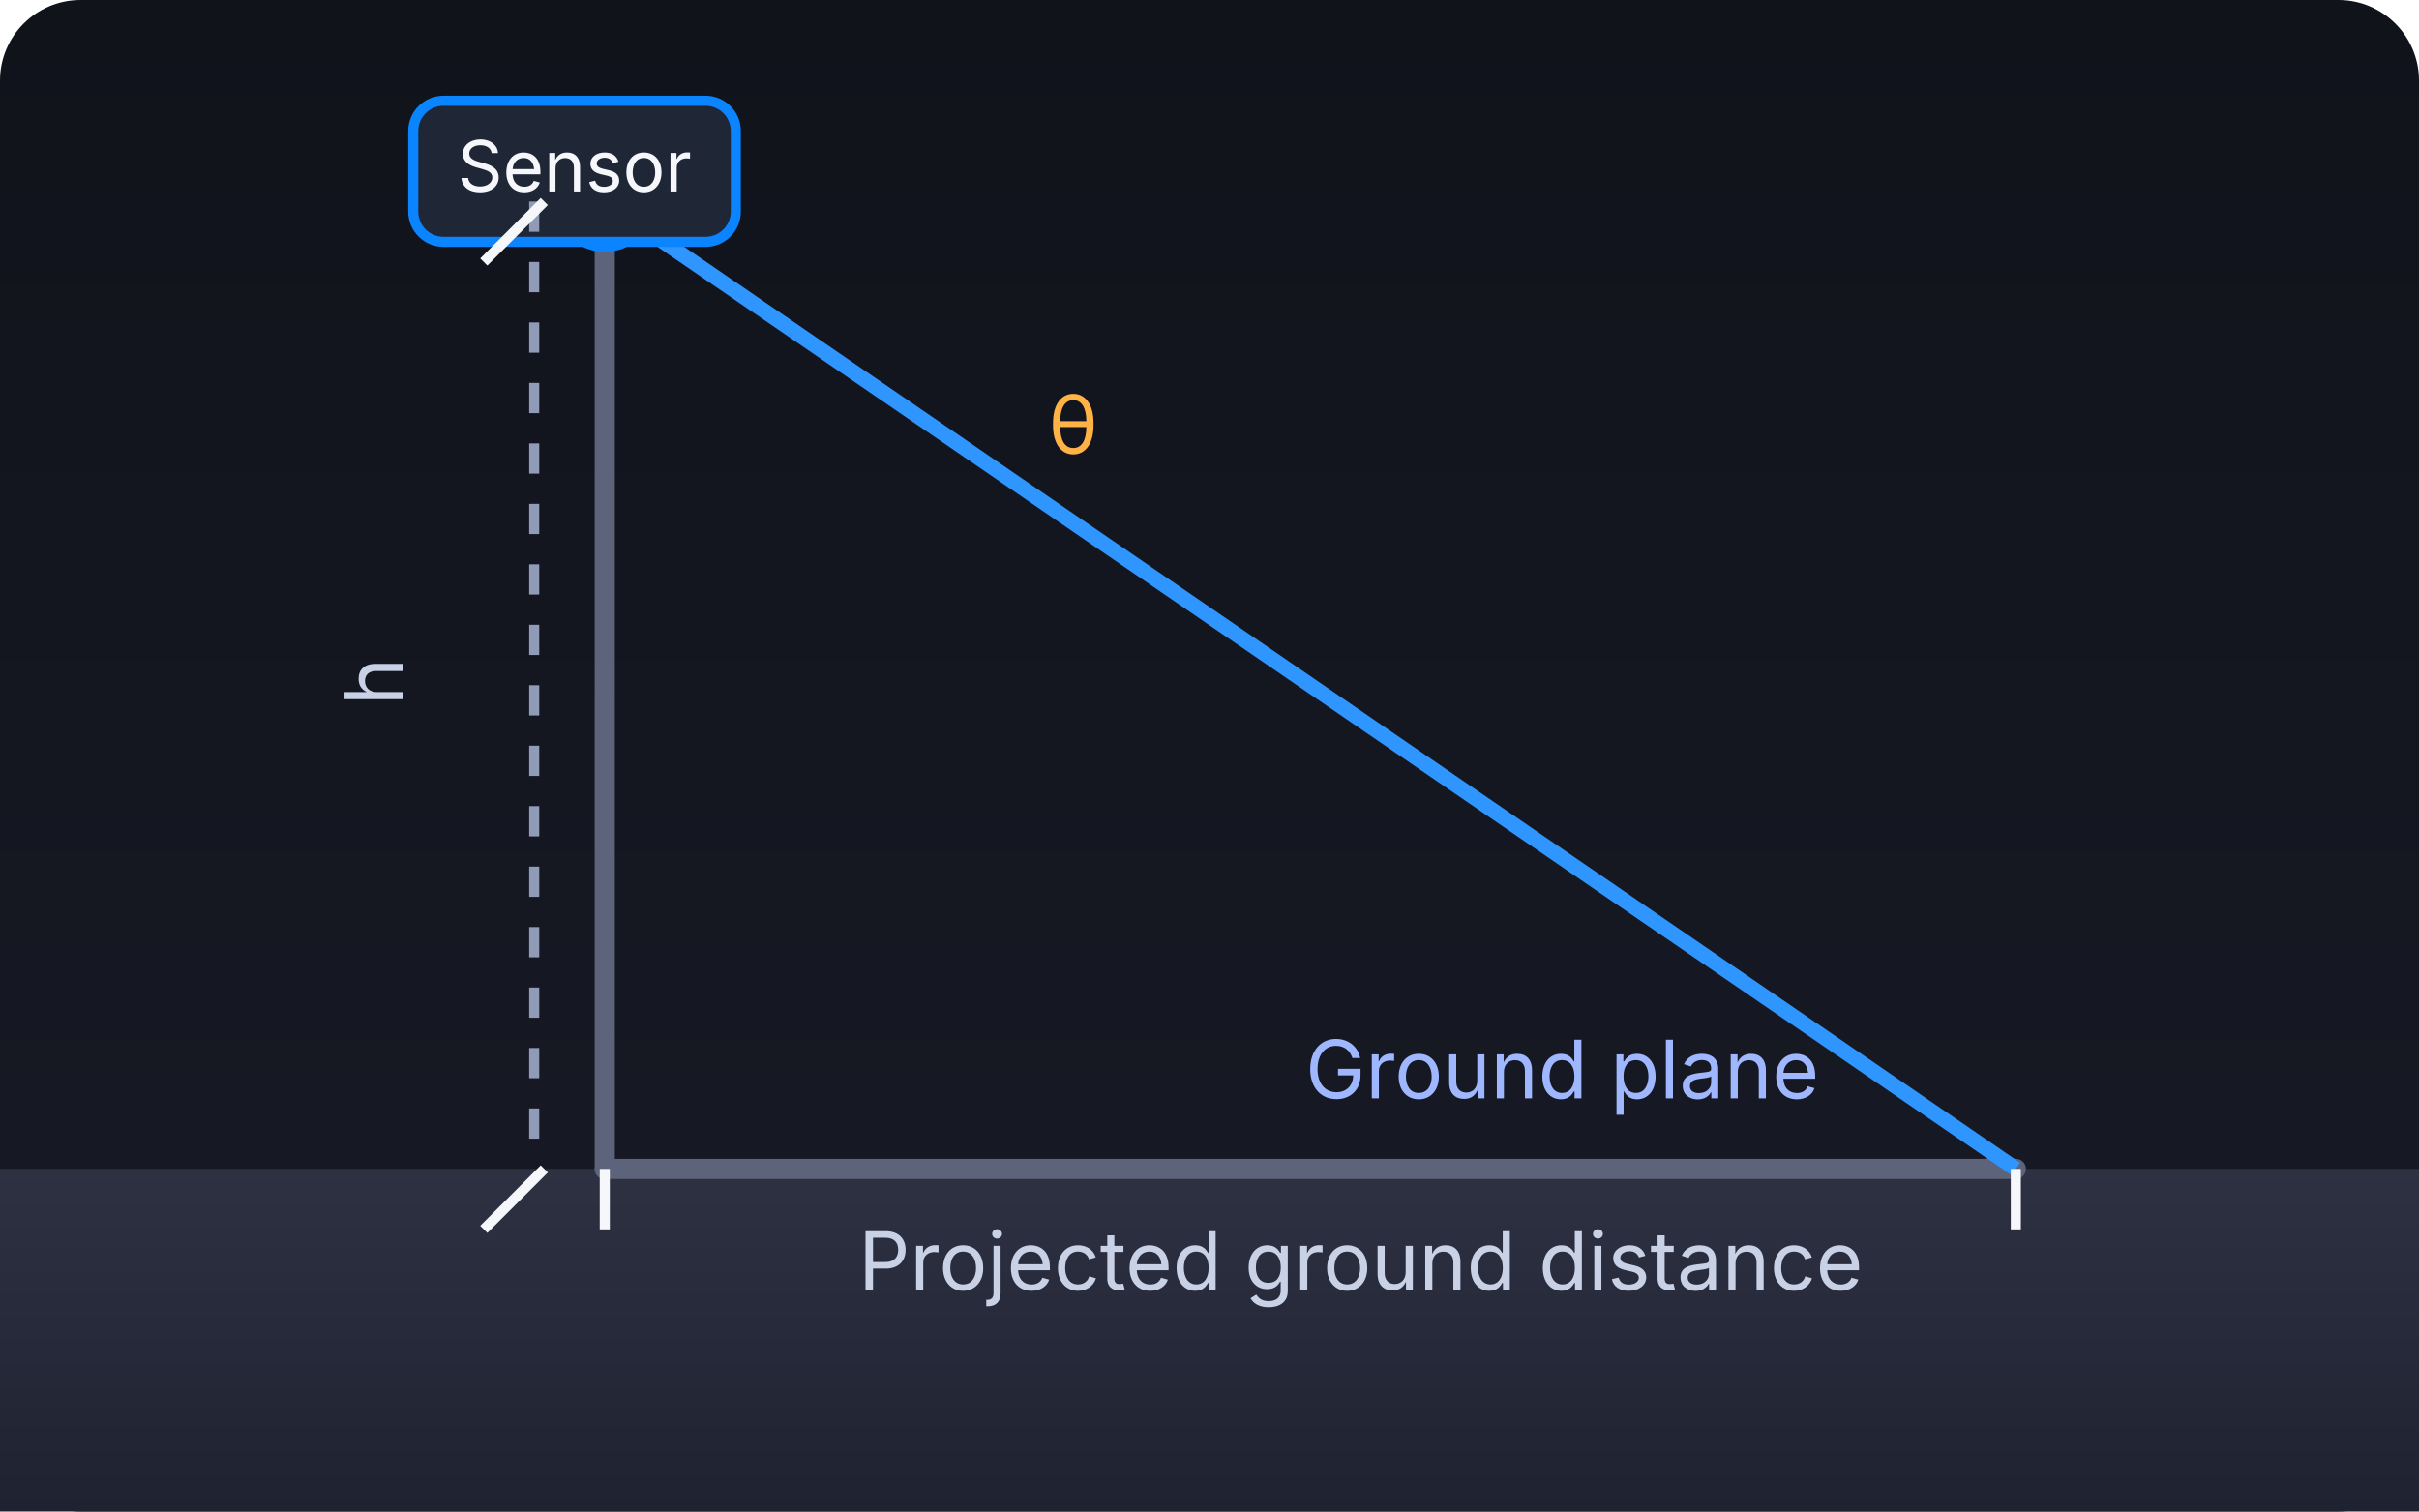
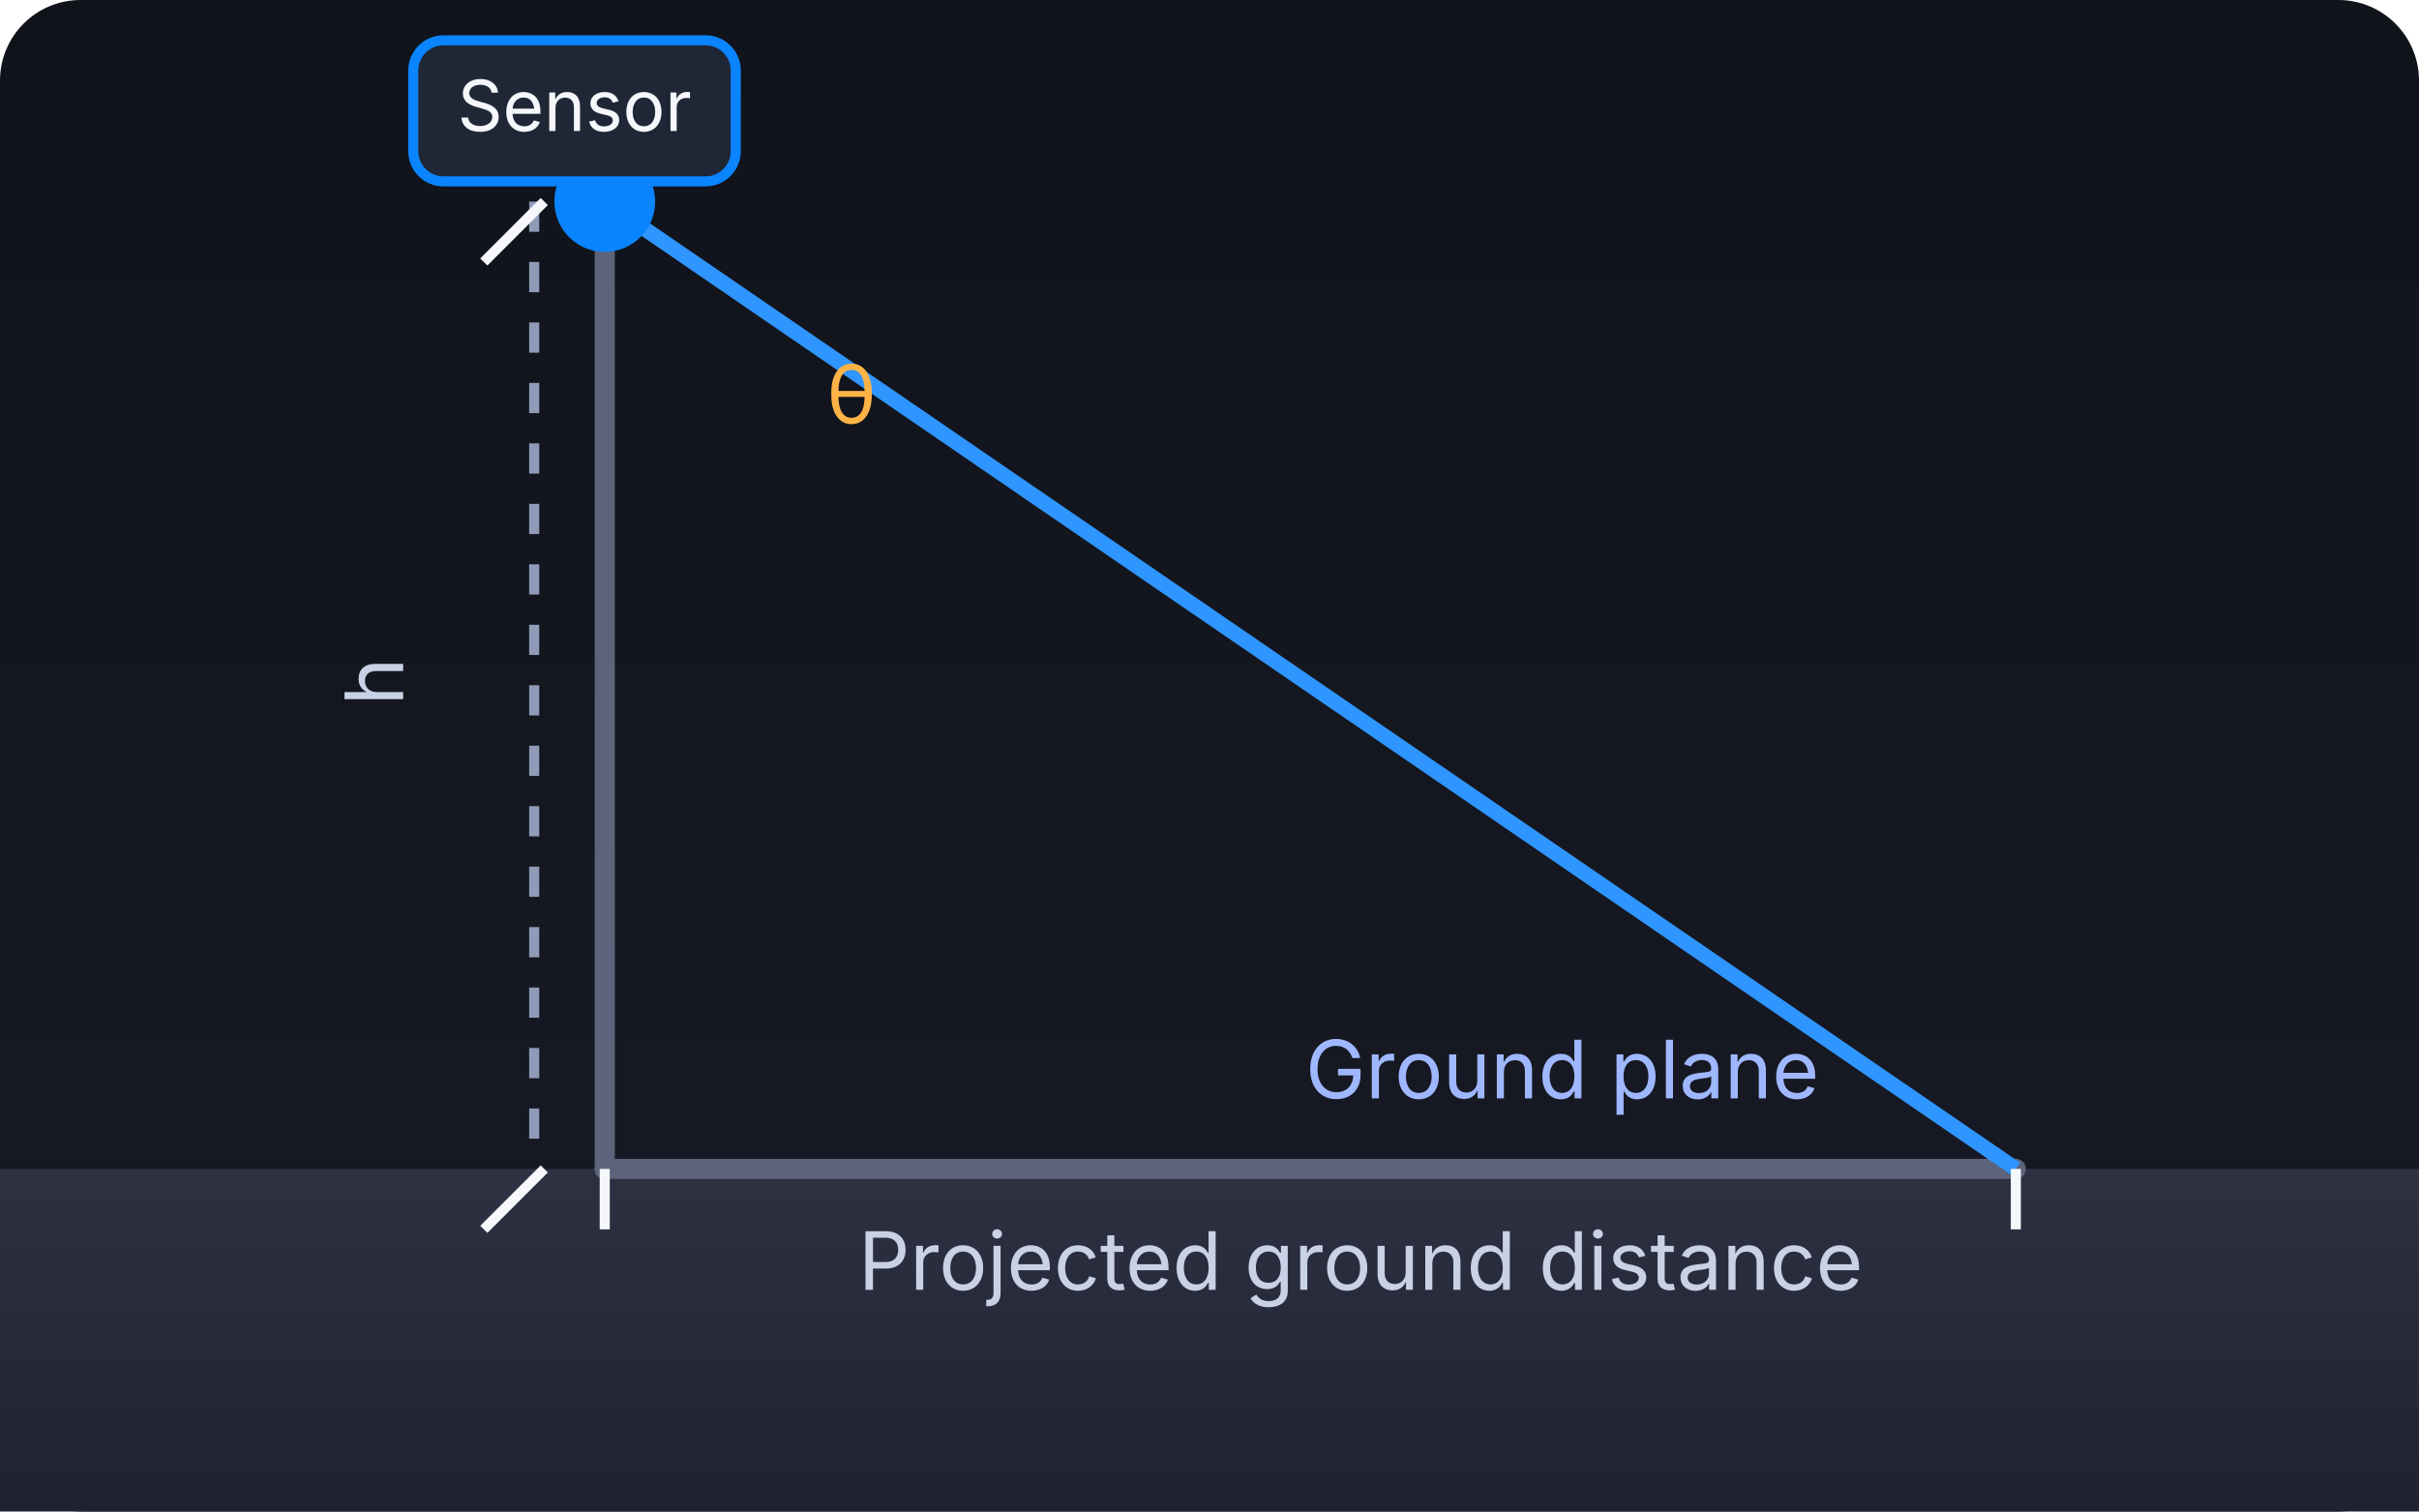
<svg xmlns="http://www.w3.org/2000/svg" viewBox="0 0 480 300" role="img" aria-labelledby="title desc">
  <defs>
    <linearGradient id="groundGradient" x1="0%" y1="0%" x2="0%" y2="100%">
      <stop offset="0%" stop-color="#2d3142" />
      <stop offset="100%" stop-color="#1f2230" />
    </linearGradient>
    <linearGradient id="skyGradient" x1="0%" y1="0%" x2="0%" y2="100%">
      <stop offset="0%" stop-color="#10131a" />
      <stop offset="100%" stop-color="#181b26" />
    </linearGradient>
  </defs>
  <rect width="480" height="300" fill="url(#skyGradient)" rx="16" ry="16" />
  <rect y="232" width="480" height="68" fill="url(#groundGradient)" />
  <g transform="translate(120,40)">
    <path d="M0,192 L280,192" stroke="#5c637a" stroke-width="4" stroke-linecap="round" />
    <path d="M0,0 L0,192" stroke="#5c637a" stroke-width="4" stroke-linecap="round" />
    <path d="M0,0 L280,192" fill="rgba(88, 135, 255, 0.18)" stroke="#2f95ff" stroke-width="3" />
    <circle cx="0" cy="0" r="10" fill="#0a84ff" />
-     <g transform="translate(-38,-20)">
+     <g transform="translate(-38,-32)">
      <rect width="64" height="28" rx="6" ry="6" fill="#1f2636" stroke="#0a84ff" stroke-width="2" />
      <text x="32" y="18" fill="#f5f7fb" font-family="Inter, sans-serif" font-size="14" text-anchor="middle">Sensor</text>
    </g>
    <path d="M-14,0 L-14,192" stroke="#8f9bb7" stroke-width="2" stroke-dasharray="6 6" />
    <path d="M0,192 L0,204" stroke="#f5f7fb" stroke-width="2" />
    <path d="M280,192 L280,204" stroke="#f5f7fb" stroke-width="2" />
    <path d="M-12,192 L-24,204" stroke="#f5f7fb" stroke-width="2" />
    <path d="M-12,0 L-24,12" stroke="#f5f7fb" stroke-width="2" />
    <text x="-40" y="100" fill="#c8d1e5" font-family="Inter, sans-serif" font-size="16" transform="rotate(-90,-40,100)">h</text>
    <text x="150" y="216" fill="#c8d1e5" font-family="Inter, sans-serif" font-size="16" text-anchor="middle">
      Projected ground distance
    </text>
-     <text x="88" y="50" fill="#ffb347" font-family="Inter, sans-serif" font-size="16">θ</text>
+     <text x="44" y="44" fill="#ffb347" font-family="Inter, sans-serif" font-size="16">θ</text>
    <text x="190" y="178" fill="#9fb7ff" font-family="Inter, sans-serif" font-size="16" text-anchor="middle">
      Ground plane
    </text>
  </g>
</svg>
